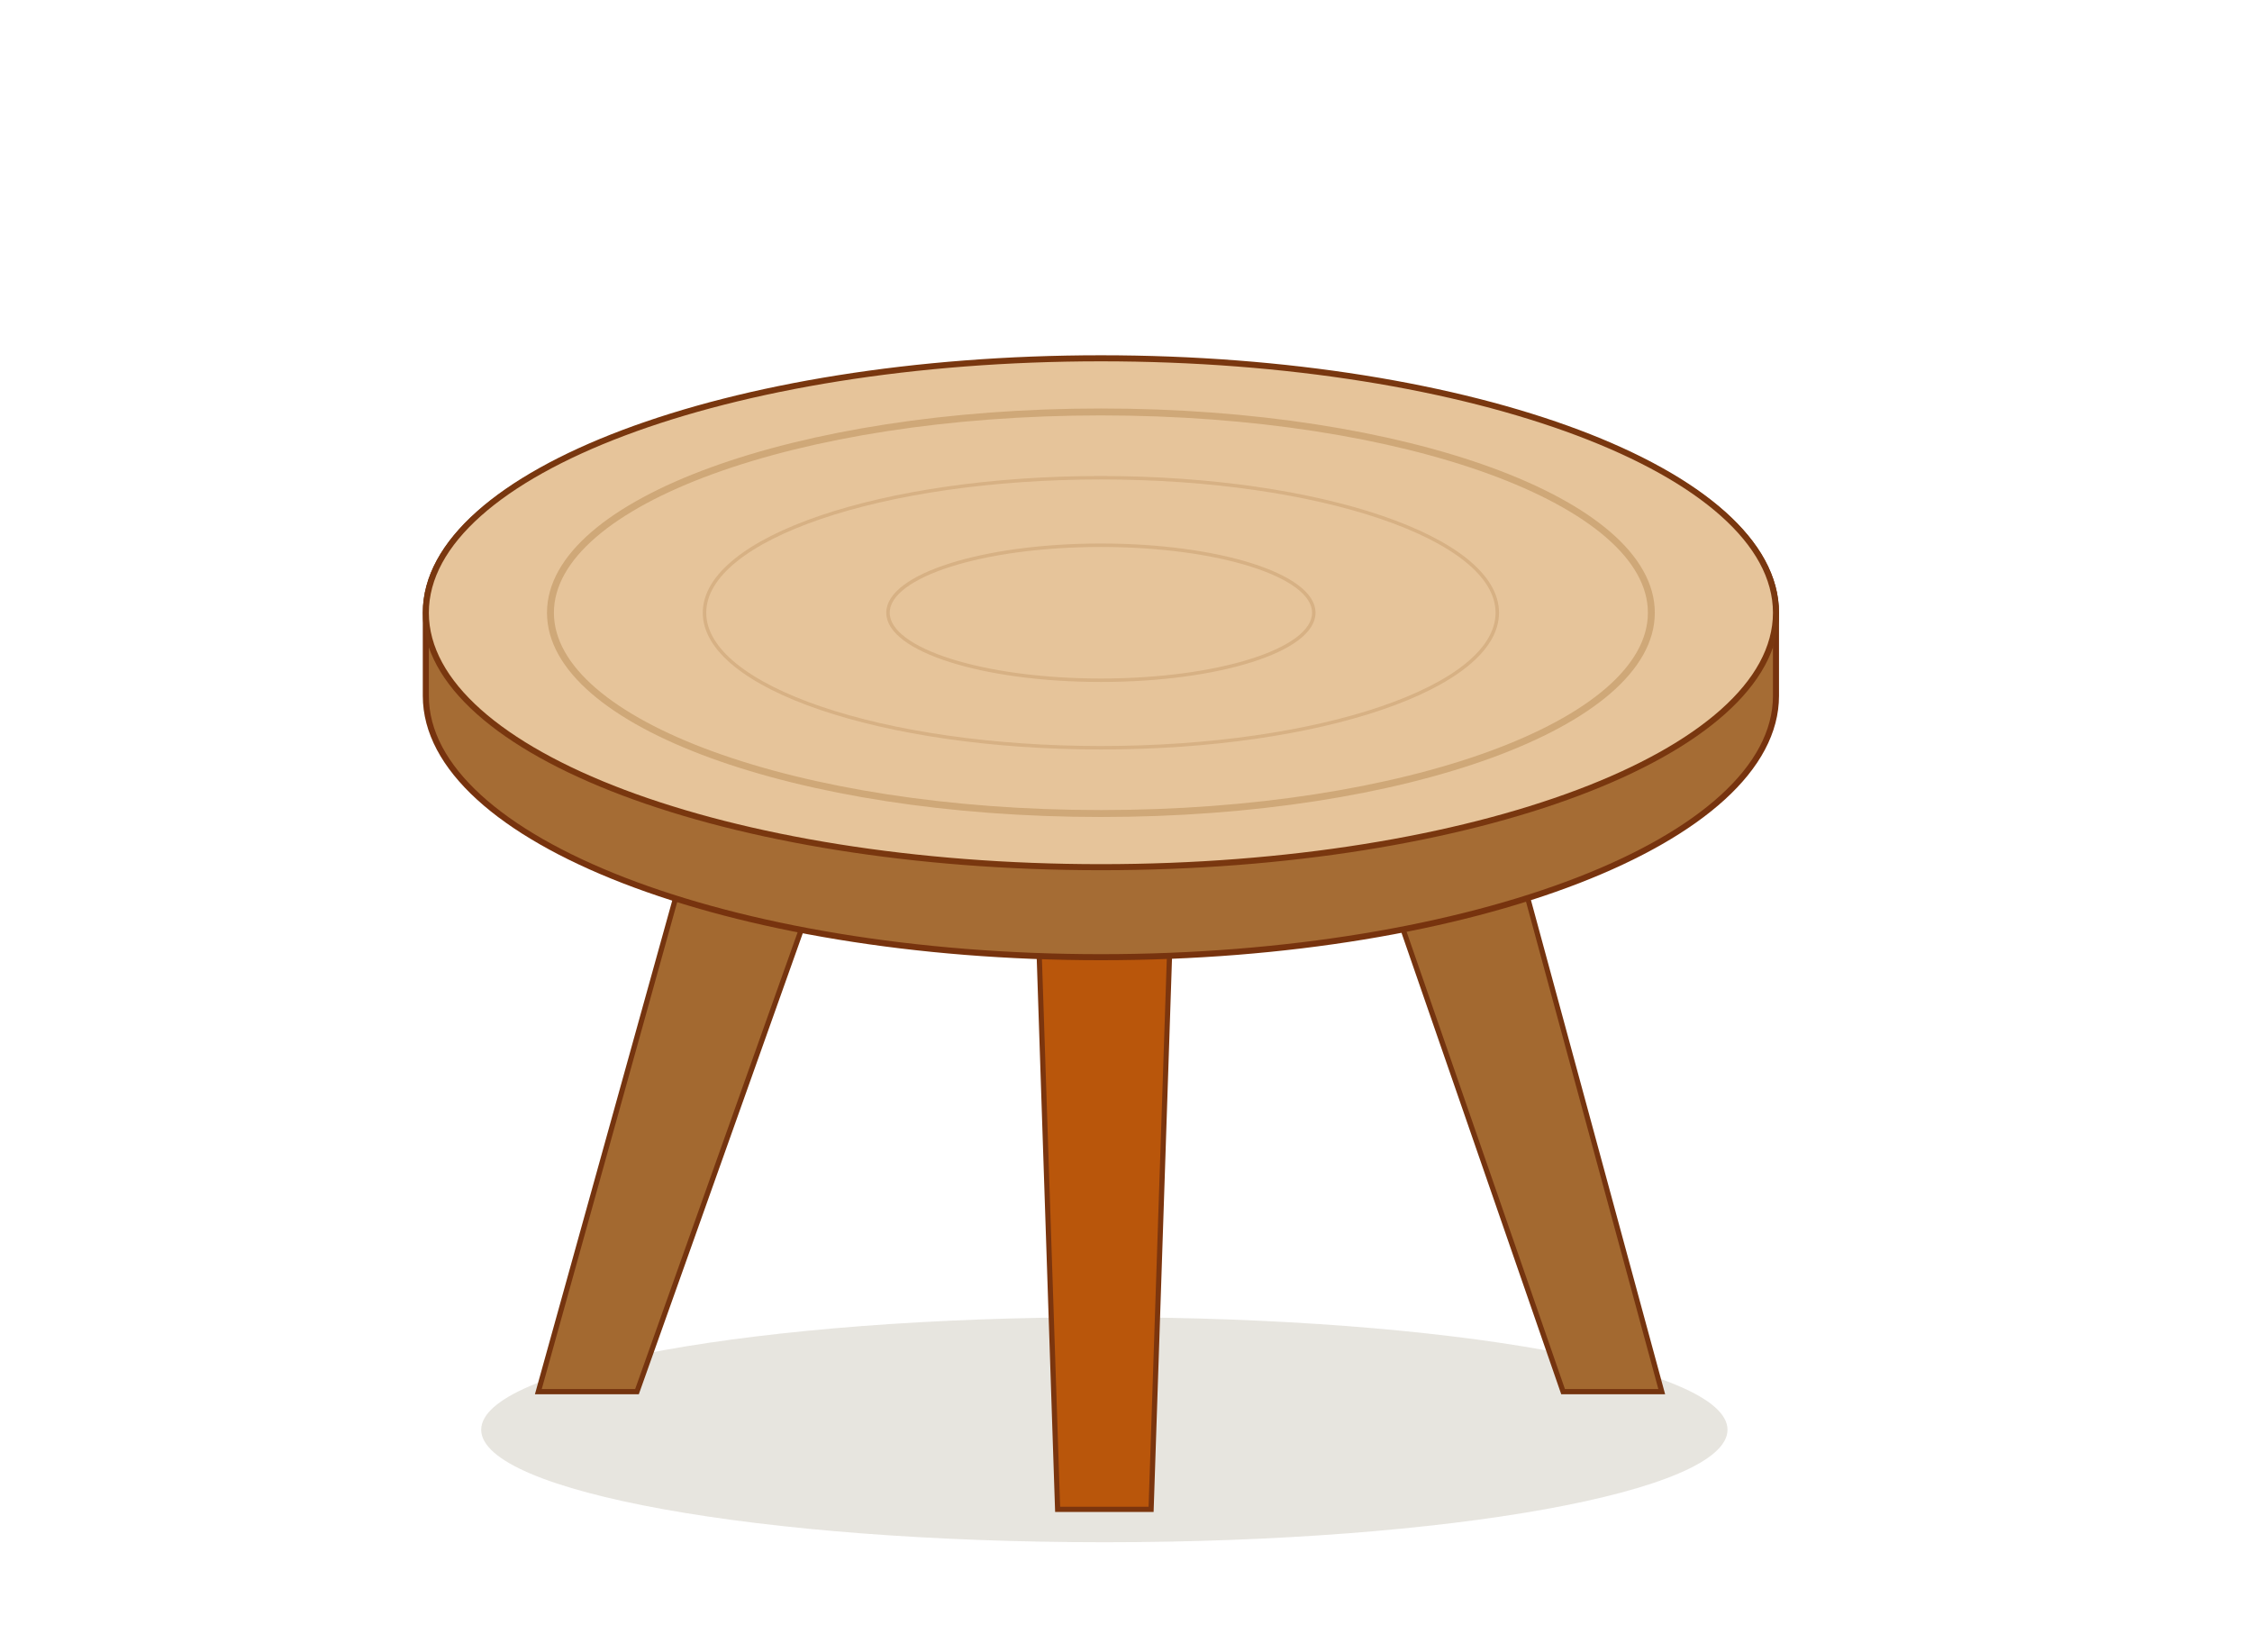
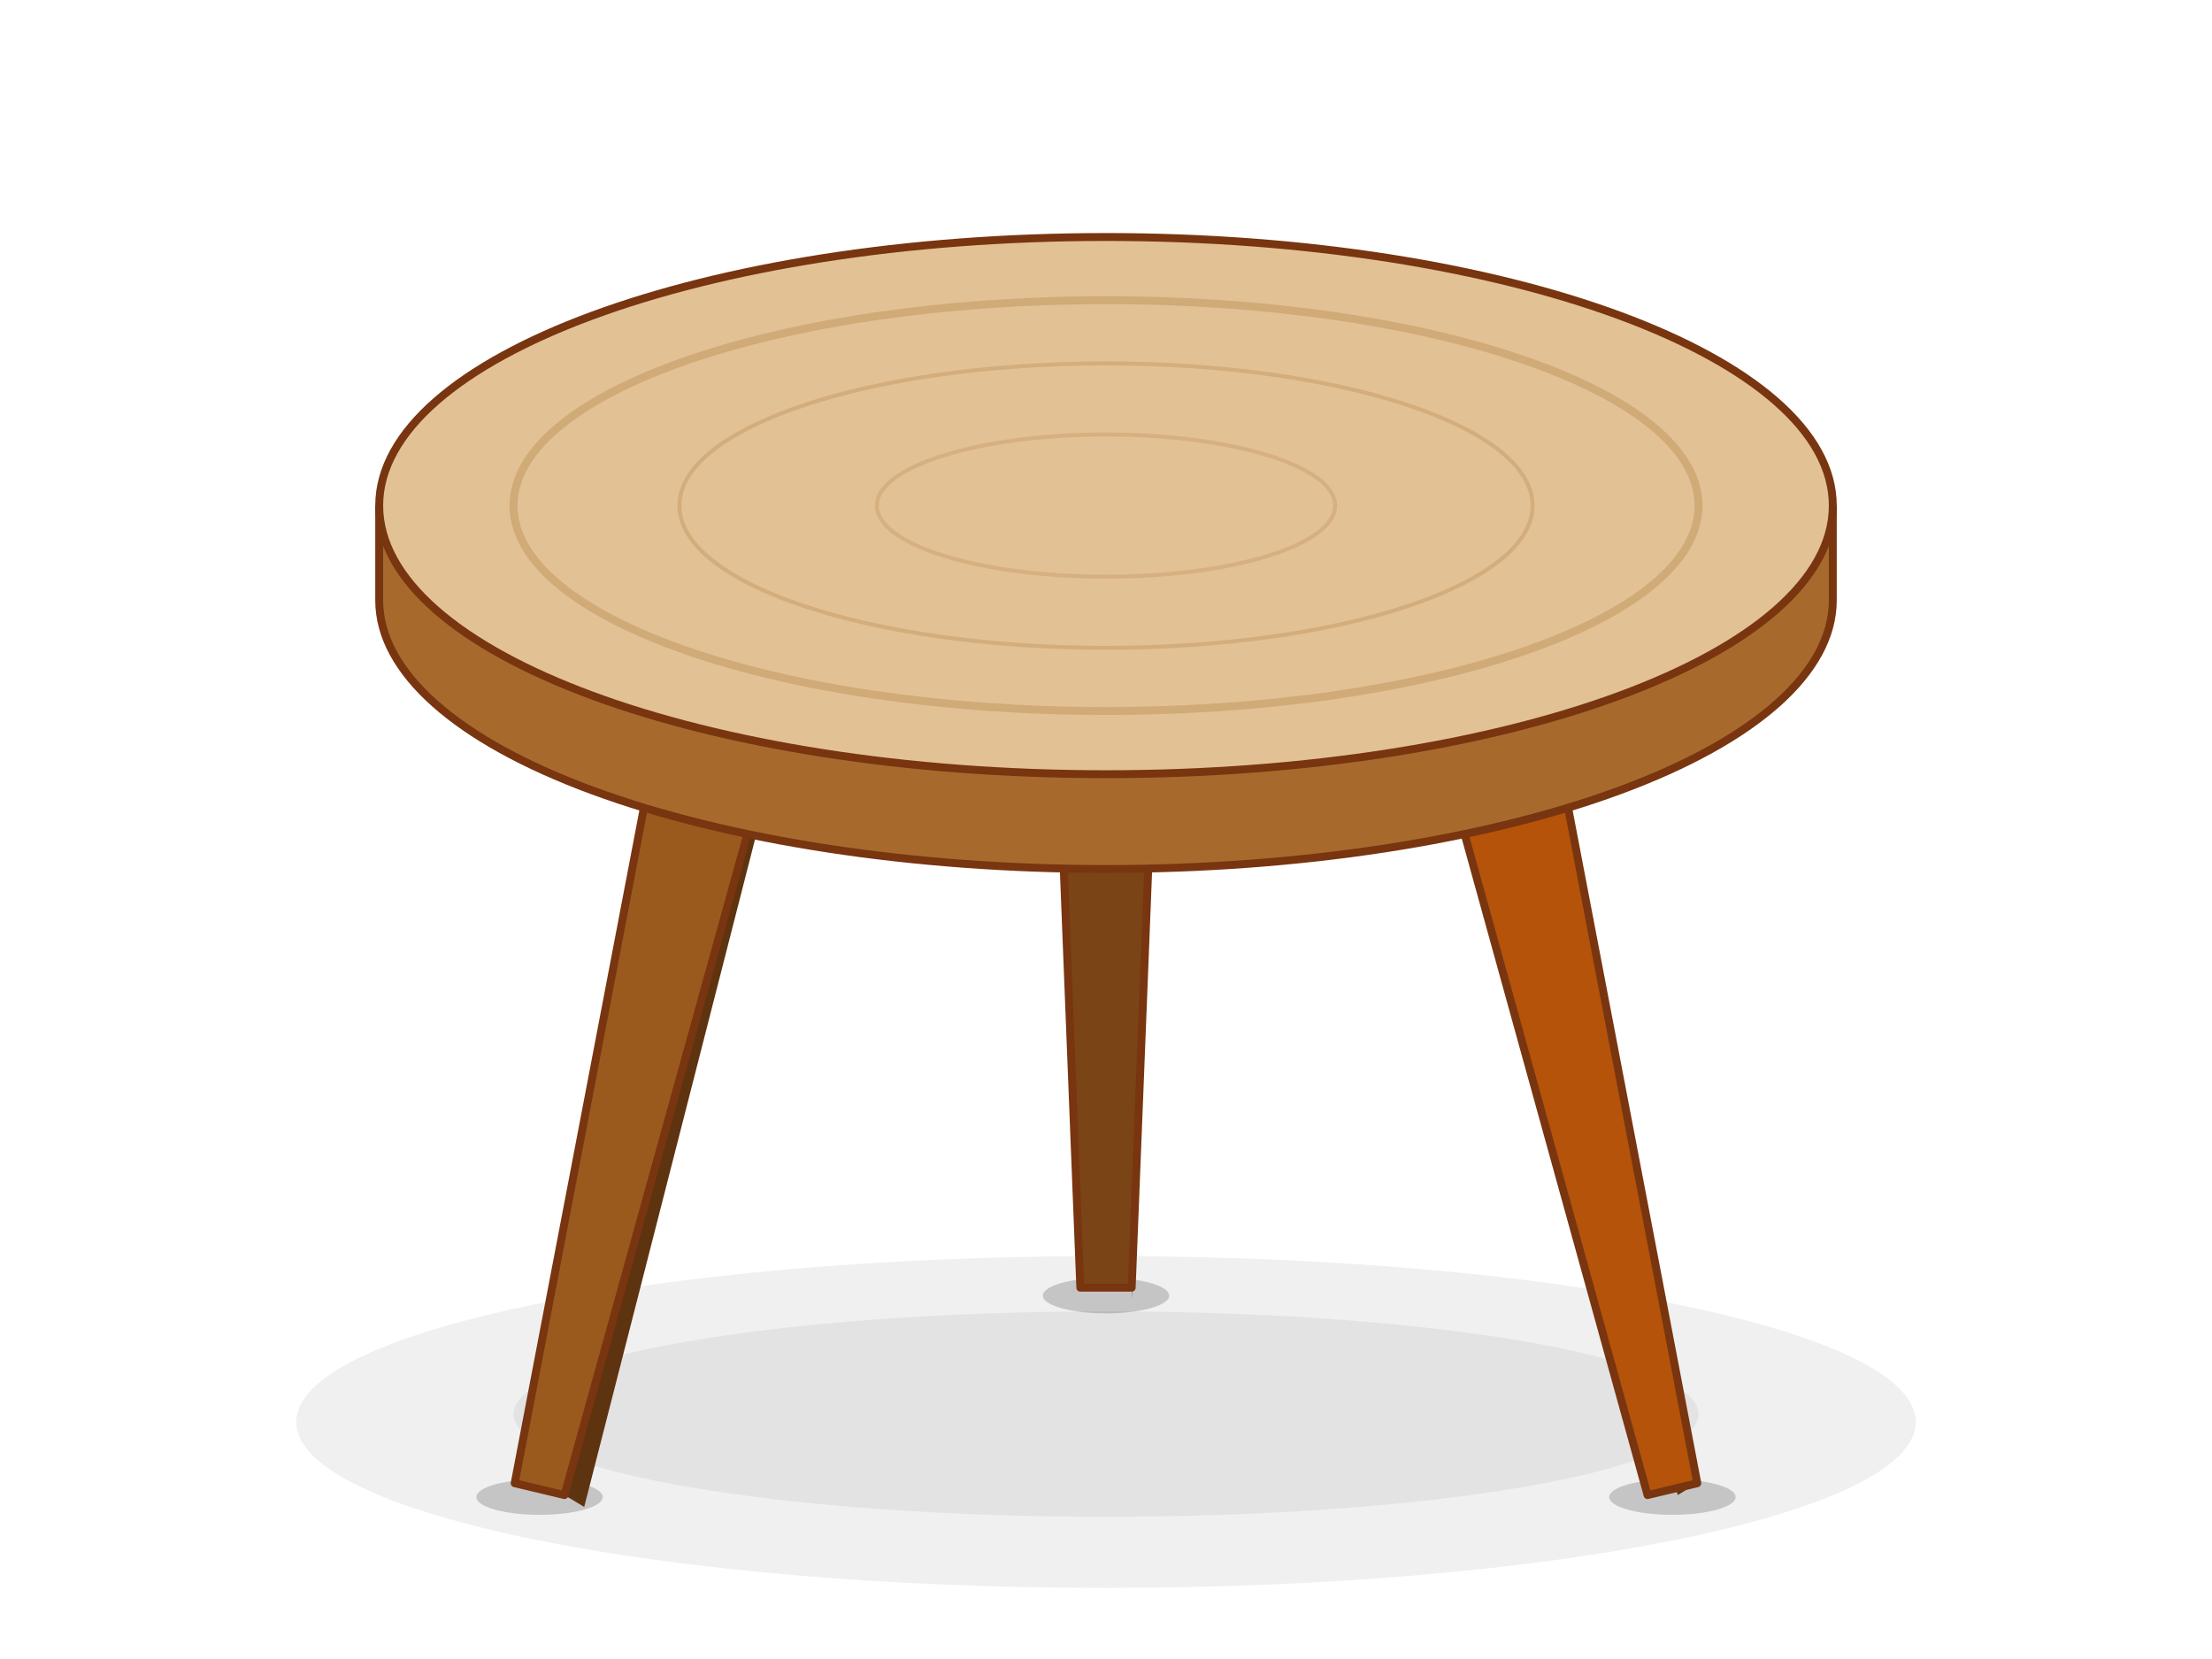
- <svg xmlns="http://www.w3.org/2000/svg" width="1301" height="954" viewBox="0 0 1301 954" fill="none">
-   <path opacity="0.72" d="M638 891C836.823 891 998 861.899 998 826C998 790.101 836.823 761 638 761C439.177 761 278 790.101 278 826C278 861.899 439.177 891 638 891Z" fill="#DEDBD3" />
-   <path d="M395 502L469 520L368 804H311L395 502Z" fill="#A36930" stroke-width="3" stroke="#75340F" />
-   <path d="M804 518L878 502L960 804H903L804 518Z" fill="#A36930" stroke-width="3" stroke="#75340F" />
-   <path d="M600 541H676L665 872H611L600 541Z" fill="#B9560B" stroke-width="3" stroke="#7B350E" />
-   <path d="M246 354C246 273 421 208 636 208C851 208 1026 273 1026 354V402C1026 485 851 553 636 553C421 553 246 485 246 402V354Z" fill="#A56C34" stroke-width="3.5" stroke="#77330E" />
-   <path d="M636 501C851.391 501 1026 435.186 1026 354C1026 272.814 851.391 207 636 207C420.609 207 246 272.814 246 354C246 435.186 420.609 501 636 501Z" fill="#E6C49A" stroke-width="3.5" stroke="#79370F" />
-   <path d="M954 354C954 418.065 811.627 470 636 470C460.373 470 318 418.065 318 354C318 289.935 460.373 238 636 238C811.627 238 954 289.935 954 354Z" stroke-width="4" stroke="#CFA878" />
-   <path d="M865 354C865 397.078 762.473 432 636 432C509.527 432 407 397.078 407 354C407 310.922 509.527 276 636 276C762.473 276 865 310.922 865 354Z" stroke-width="2" stroke="#D7B184" />
-   <path d="M759 354C759 375.539 703.931 393 636 393C568.069 393 513 375.539 513 354C513 332.461 568.069 315 636 315C703.931 315 759 332.461 759 354Z" stroke-width="2" stroke="#D7B184" />
+ <svg xmlns="http://www.w3.org/2000/svg" width="560" height="420" viewBox="0 0 560 420" fill="none">
+   <path opacity="0.07" d="M280 402C393.218 402 485 383.196 485 360C485 336.804 393.218 318 280 318C166.782 318 75 336.804 75 360C75 383.196 166.782 402 280 402Z" fill="#1C1917" />
+   <path opacity="0.06" d="M280 384C362.843 384 430 372.359 430 358C430 343.641 362.843 332 280 332C197.157 332 130 343.641 130 358C130 372.359 197.157 384 280 384Z" fill="#1C1917" />
+   <path opacity="0.2" d="M280 332.5C288.837 332.5 296 330.485 296 328C296 325.515 288.837 323.5 280 323.5C271.163 323.5 264 325.515 264 328C264 330.485 271.163 332.5 280 332.5Z" fill="#1C1917" />
+   <path opacity="0.2" d="M136.6 383.5C145.437 383.5 152.6 381.485 152.6 379C152.6 376.515 145.437 374.5 136.6 374.5C127.763 374.5 120.6 376.515 120.6 379C120.6 381.485 127.763 383.5 136.6 383.5Z" fill="#1C1917" />
+   <path opacity="0.2" d="M423.4 383.5C432.237 383.5 439.4 381.485 439.4 379C439.4 376.515 432.237 374.5 423.4 374.5C414.563 374.5 407.4 376.515 407.4 379C407.4 381.485 414.563 383.5 423.4 383.5Z" fill="#1C1917" />
+   <path d="M295 111.2L286.5 326V329L295 117.2V111.2Z" fill="#5E3310" />
+   <path d="M265 111.2L273.5 326H286.5L295 111.2H265Z" fill="#7A4416" stroke-width="2" stroke-linejoin="round" stroke="#78350F" />
+   <path d="M199 175.8L142.9 378.5L147.9 381.5L199 181.8V175.8Z" fill="#5E3310" />
+   <path d="M169.8 169L130.3 375.5L142.9 378.5L199 175.8L169.8 169Z" fill="#9A5A1E" stroke-width="2" stroke-linejoin="round" stroke="#78350F" />
+   <path d="M390.2 169L429.7 375.5L424.7 378.5L390.2 175V169Z" fill="#5E3310" />
+   <path d="M361 175.8L417.1 378.5L429.7 375.5L390.2 169L361 175.8Z" fill="#B45309" stroke-width="2" stroke-linejoin="round" stroke="#78350F" />
+   <path d="M96 128V152C96 170.035 115.386 187.331 149.892 200.083C184.399 212.836 231.2 220 280 220C328.8 220 375.601 212.836 410.108 200.083C444.614 187.331 464 170.035 464 152V128" fill="#A86A2C" stroke-width="2" stroke="#78350F" />
+   <path d="M280 196C381.62 196 464 165.555 464 128C464 90.445 381.62 60 280 60C178.38 60 96 90.445 96 128C96 165.555 178.38 196 280 196Z" fill="#E2C195" stroke-width="2" stroke="#78350F" />
+   <path opacity="0.7" d="M430 128C430 156.719 362.843 180 280 180C197.157 180 130 156.719 130 128C130 99.281 197.157 76 280 76C362.843 76 430 99.281 430 128Z" stroke-width="2" stroke="#C9A06B" />
+   <path opacity="0.6" d="M388 128C388 147.882 339.647 164 280 164C220.353 164 172 147.882 172 128C172 108.118 220.353 92 280 92C339.647 92 388 108.118 388 128Z" stroke="#C9A06B" />
+   <path opacity="0.5" d="M338 128C338 137.941 312.033 146 280 146C247.967 146 222 137.941 222 128C222 118.059 247.967 110 280 110C312.033 110 338 118.059 338 128Z" stroke="#C9A06B" />
</svg>
